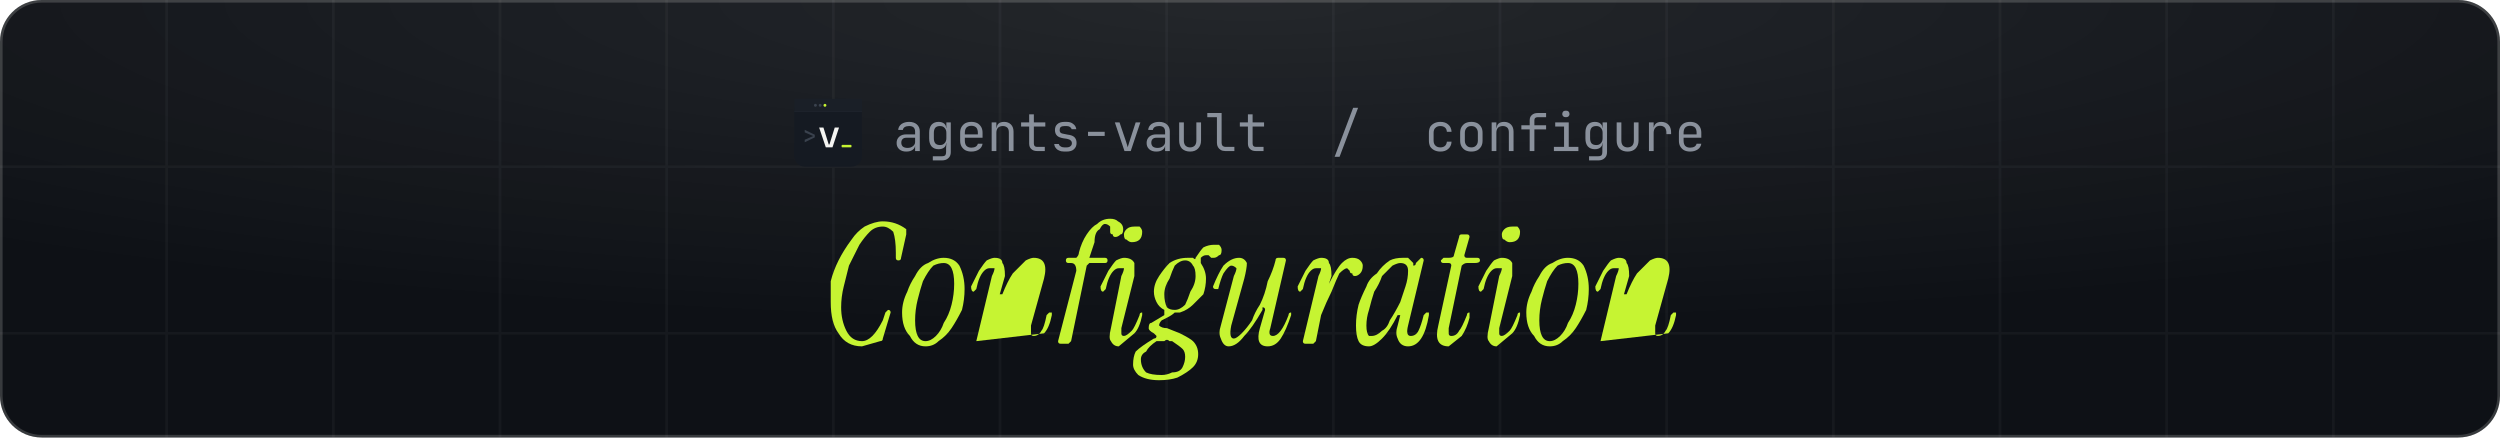
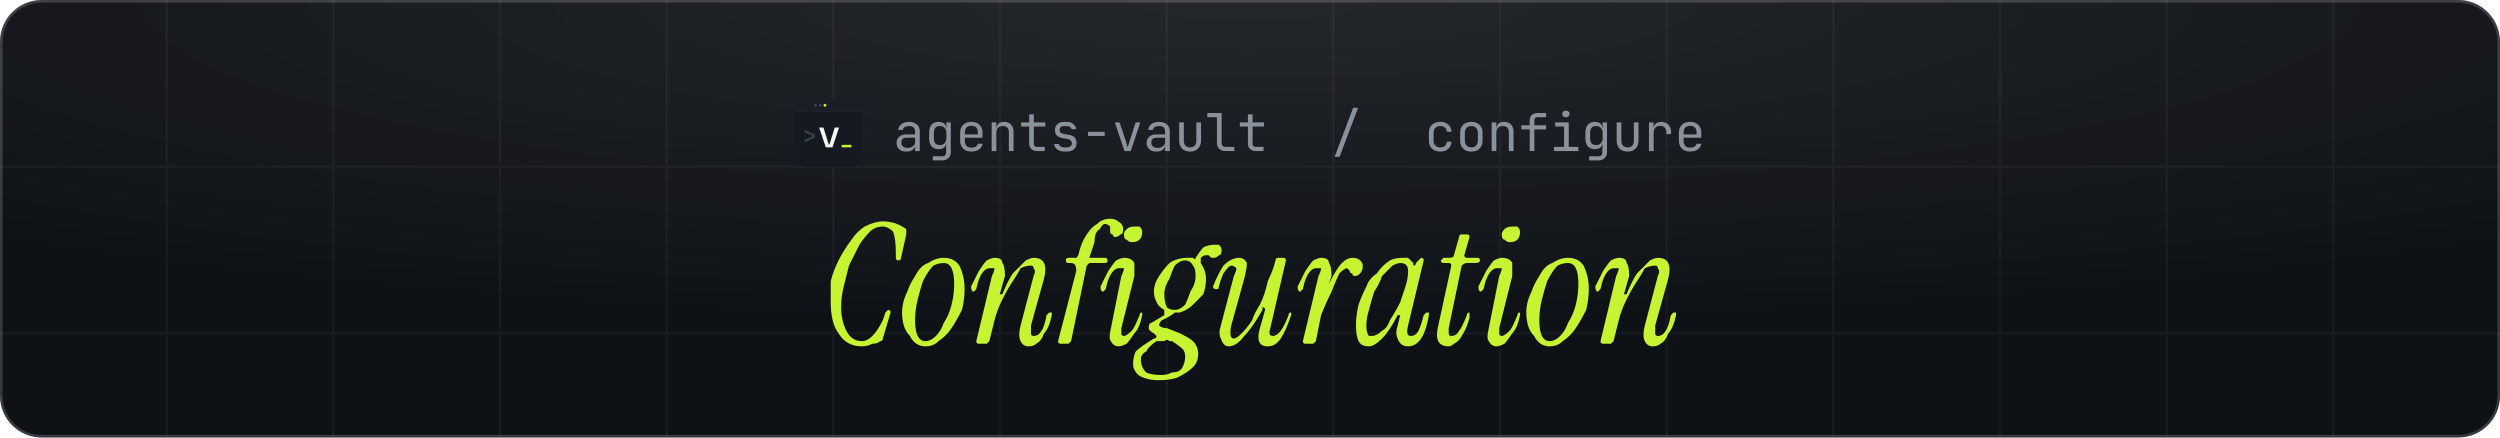
<svg xmlns="http://www.w3.org/2000/svg" width="960" height="168" viewBox="0 0 960 168" role="img" aria-label="Configuration">
  <defs>
    <radialGradient id="l" cx="0.5" cy="0" r="0.75">
      <stop offset="0" stop-color="#fff" stop-opacity="0.09" />
      <stop offset="1" stop-color="#fff" stop-opacity="0" />
    </radialGradient>
    <clipPath id="c">
      <rect width="960" height="168" rx="16" />
    </clipPath>
-     <path id="g0" d="M5 0.2Q3.3 0.2 2.3-0.7Q1.3-1.6 1.3-3.1Q1.3-4.6 2.3-5.5Q3.3-6.4 5-6.4L8.4-6.4L8.4-7.5Q8.4-8.5 7.8-9.1Q7.2-9.6 6.1-9.6Q5.1-9.6 4.4-9.2Q3.8-8.8 3.7-8.1L1.9-8.1Q2-9.5 3.2-10.4Q4.4-11.2 6.1-11.2Q8-11.2 9.1-10.2Q10.2-9.2 10.2-7.6L10.2 0L8.4 0L8.4-2.1L8.4-2.1Q8.3-1.1 7.5-0.5Q6.6 0.2 5 0.2M5.5-1.2Q6.8-1.2 7.6-1.9Q8.4-2.5 8.4-3.5L8.4-5.1L5-5.1Q4.1-5.1 3.6-4.6Q3.1-4.1 3.1-3.2Q3.1-2.3 3.7-1.7Q4.4-1.2 5.5-1.2" />
-     <path id="g1" d="M6.7 3.6L3.2 3.6L3.2 2L6.7 2Q7.6 2 8 1.6Q8.3 1.2 8.3 0.4L8.3-1L8.4-3L8.3-3Q8.3-2 7.6-1.4Q6.8-0.7 5.4-0.7Q3.7-0.7 2.7-1.8Q1.8-2.9 1.8-4.8L1.8-7.1Q1.8-9 2.7-10.1Q3.7-11.2 5.4-11.2Q6.8-11.2 7.6-10.5Q8.3-9.9 8.3-8.9L8.4-8.9L8.4-11L10.1-11L10.1 0.4Q10.1 1.9 9.2 2.7Q8.3 3.6 6.7 3.6M6-2.3Q7.1-2.3 7.7-3Q8.4-3.7 8.4-4.9L8.4-7Q8.4-8.2 7.7-8.9Q7.1-9.6 6-9.6Q4.8-9.6 4.2-9Q3.6-8.3 3.6-7L3.6-4.9Q3.6-3.6 4.2-2.9Q4.8-2.3 6-2.3" />
-     <path id="g2" d="M6 0.2Q4.7 0.2 3.7-0.3Q2.8-0.8 2.2-1.8Q1.7-2.7 1.7-4L1.7-7Q1.7-8.3 2.2-9.2Q2.8-10.2 3.7-10.7Q4.7-11.2 6-11.2Q7.3-11.2 8.3-10.7Q9.2-10.2 9.8-9.2Q10.3-8.3 10.3-7L10.3-5.1L3.5-5.1L3.5-4Q3.5-2.7 4.1-2Q4.8-1.3 6-1.3Q7-1.3 7.7-1.7Q8.3-2.1 8.5-2.8L10.3-2.8Q10.1-1.4 8.9-0.6Q7.7 0.2 6 0.2M3.5-6.4L8.5-6.4L8.5-7Q8.5-8.3 7.9-9Q7.2-9.7 6-9.7Q4.8-9.7 4.1-9Q3.5-8.3 3.5-7" />
-     <path id="g3" d="M3.6 0L1.8 0L1.8-11L3.6-11L3.6-8.9L3.7-8.9Q3.8-9.9 4.4-10.5Q5.2-11.2 6.6-11.2Q8.2-11.2 9.2-10.2Q10.2-9.2 10.2-7.4L10.2 0L8.4 0L8.4-7.2Q8.4-8.4 7.8-9Q7.1-9.6 6.1-9.6Q4.9-9.6 4.3-9Q3.6-8.3 3.6-7" />
-     <path id="g4" d="M10.2 0L7.2 0Q5.8 0 5-0.8Q4.2-1.5 4.2-2.9L4.2-9.4L1.1-9.4L1.1-11L4.2-11L4.2-14.1L6-14.1L6-11L10.4-11L10.4-9.4L6-9.4L6-2.9Q6-1.6 7.2-1.6L10.2-1.6" />
-     <path id="g5" d="M6.5 0.2L5.7 0.2Q4.5 0.2 3.7-0.2Q2.9-0.5 2.4-1.2Q1.9-1.8 1.8-2.7L3.6-2.7Q3.7-2.1 4.3-1.8Q4.8-1.4 5.7-1.4L6.5-1.4Q7.6-1.4 8.1-1.9Q8.6-2.3 8.6-3Q8.6-3.7 8.1-4.1Q7.7-4.5 6.7-4.7L5.3-4.9Q3.6-5.2 2.9-5.9Q2.1-6.7 2.1-8.1Q2.1-9.5 3-10.3Q3.9-11.2 5.8-11.2L6.6-11.2Q8.2-11.2 9.1-10.4Q10.1-9.7 10.3-8.4L8.5-8.4Q8.4-8.9 7.9-9.2Q7.4-9.6 6.6-9.6L5.8-9.6Q4.8-9.6 4.3-9.2Q3.9-8.8 3.9-8Q3.9-7.4 4.3-7Q4.7-6.7 5.5-6.6L7-6.3Q8.8-6.1 9.6-5.3Q10.4-4.5 10.4-3.1Q10.4-1.6 9.4-0.7Q8.5 0.2 6.5 0.2" />
-     <path id="g6" d="M9.2-5.8L2.8-5.8L2.8-7.4L9.2-7.4" />
-     <path id="g7" d="M7.2 0L4.8 0L1.1-11L2.9-11L5.4-3.6Q5.6-2.9 5.8-2.3Q6-1.7 6-1.4Q6.1-1.7 6.3-2.3Q6.5-2.9 6.7-3.6L9.1-11L10.9-11" />
-     <path id="g8" d="M6 0.2Q4.1 0.2 2.9-0.9Q1.8-2.1 1.8-4L1.8-11L3.6-11L3.6-4Q3.6-2.8 4.2-2.1Q4.9-1.4 6-1.4Q7.1-1.4 7.8-2.1Q8.4-2.8 8.4-4L8.4-11L10.2-11L10.2-4Q10.2-2.1 9-0.9Q7.9 0.2 6 0.2" />
-     <path id="g9" d="M11 0L7.5 0Q6.5 0 5.8-0.4Q5.1-0.8 4.7-1.5Q4.3-2.2 4.3-3.1L4.3-13L0.6-13L0.6-14.6L6.1-14.6L6.1-3.1Q6.1-2.4 6.5-2Q6.9-1.6 7.5-1.6L11-1.6" />
-     <path id="g11" d="M3.4 2.2L1.5 2.2L8.6-16.6L10.5-16.6" />
-     <path id="g12" d="M6.1 0.2Q4.8 0.2 3.8-0.3Q2.8-0.8 2.2-1.7Q1.7-2.7 1.7-4L1.7-7Q1.7-8.3 2.2-9.3Q2.8-10.2 3.8-10.7Q4.8-11.2 6.1-11.2Q8-11.2 9.1-10.2Q10.3-9.2 10.4-7.4L8.6-7.4Q8.5-8.5 7.9-9Q7.2-9.6 6.1-9.6Q4.9-9.6 4.2-8.9Q3.5-8.3 3.5-7L3.5-4Q3.5-2.8 4.2-2.1Q4.9-1.4 6.1-1.4Q7.2-1.4 7.9-2Q8.5-2.6 8.6-3.6L10.4-3.6Q10.3-1.8 9.1-0.8Q8 0.2 6.1 0.2" />
-     <path id="g13" d="M6 0.2Q4.7 0.2 3.7-0.3Q2.8-0.8 2.2-1.8Q1.7-2.7 1.7-4L1.7-7Q1.7-8.3 2.2-9.2Q2.8-10.2 3.7-10.7Q4.7-11.2 6-11.2Q7.3-11.2 8.3-10.7Q9.2-10.2 9.8-9.2Q10.3-8.3 10.3-7L10.3-4Q10.3-2.7 9.8-1.8Q9.2-0.8 8.3-0.3Q7.3 0.2 6 0.2M6-1.4Q7.2-1.4 7.8-2.1Q8.5-2.8 8.5-4L8.5-7Q8.5-8.2 7.8-8.9Q7.2-9.6 6-9.6Q4.8-9.6 4.2-8.9Q3.5-8.2 3.5-7L3.5-4Q3.5-2.8 4.2-2.1Q4.8-1.4 6-1.4" />
-     <path id="g14" d="M6.2 0L4.4 0L4.4-8.3L1.2-8.3L1.2-9.9L4.4-9.9L4.4-11.8Q4.4-13.1 5.2-13.8Q6-14.6 7.5-14.6L10.7-14.6L10.7-13L7.5-13Q6.9-13 6.5-12.7Q6.2-12.4 6.2-11.8L6.2-9.9L10.7-9.9L10.7-8.3L6.2-8.3" />
-     <path id="g15" d="M11.1 0L1.7 0L1.7-1.6L5.6-1.6L5.6-9.4L2.2-9.4L2.2-11L7.4-11L7.4-1.6L11.1-1.6L11.1 0M6.3-13Q5.6-13 5.3-13.3Q4.9-13.7 4.9-14.2Q4.9-14.8 5.3-15.2Q5.6-15.5 6.3-15.5Q7-15.5 7.3-15.2Q7.7-14.8 7.7-14.2Q7.7-13.7 7.3-13.3Q7-13 6.3-13" />
-     <path id="g16" d="M4 0L2.2 0L2.2-11L4-11L4-9Q4.2-9.8 4.6-10.3Q5.4-11.2 6.9-11.2Q8.6-11.2 9.7-10.1Q10.7-9 10.7-7.2L10.7-6.5L8.9-6.5L8.9-7Q8.9-8.3 8.3-9Q7.6-9.7 6.5-9.7Q5.3-9.7 4.7-9Q4-8.3 4-7" />
-     <path id="g17" d="M16 1Q10 1 7-4Q4-8 4-16Q4-20 4-24Q5-28 7-32Q9-36 12-40Q14-43 17-45Q21-47 24-47Q29-47 33-44Q33-43 33-42L31-33Q31-32 30-32Q29-32 29-33L29-35Q29-40 28-43Q26-45 24-45Q21-45 19-43Q17-41 15-38Q13-34 11-30Q10-26 9-22Q8-18 8-14Q8-9 10-5Q12-1 16-1Q18-1 20-3Q22-5 24-9L25-12Q26-13 26-13Q27-13 27-12L24-2Q24-1 23-1Q220 20 0Q18 1 16 1" />
-     <path id="g18" d="M10 1Q6 1 4-3Q1-6 1-12Q1-16 3-20Q4-23 6-26Q8-30 11-31Q14-33 17-33Q21-33 23-30Q25-26 25-21Q25-17 24-13Q22-9 20-6Q18-3 15-1Q13 1 10 1M10-1Q12-1 14-3Q16-5 17-8Q19-11 20-15Q21-19 21-23Q21-31 17-31Q15-31 13-30Q11-28 9-24Q8-21 7-17Q6-13 6-9Q6-1 10-1" />
-     <path id="g19" d="M3-1L9-26Q10-28 10-29Q9-29 8-29Q7-29 6-28Q4-26 3-21Q2-20 2-20Q1-20 1-22Q3-26 4-28Q6-31 7-32Q9-33 10-33Q13-33 13-31Q14-30 14-26L12-19Q12-19 12-19Q12-19 13-19Q15-24 17-27Q20-30 22-32Q24-33 25-33Q28-33 29-31Q30-29 29-25L24-7Q24-5 24-4Q24-3 25-3Q27-3 28-5Q29-6 30-11Q31-12 31-12Q32-12 32-12Q32-11 32-11Q31-6 29-4Q28-1 260Q25 1 23 1Q21 1 20-1Q19-3 20-7L25-26Q26-28 25-29Q25-30 24-30Q22-30 20-29Q19-27 17-24Q15-21 13-17Q11-13 10-9Q9-5 8-1Q7 0 7 0L4 0Q3 0 3-1" />
-     <path id="g20" d="M5 0L2 0Q1 0 1-1L8-28Q8-31 6-31L5-31Q4-31 4-32Q4-33 5-33Q7-33 8-33Q9-34 9-35Q10-39 12-42Q14-45 16-46Q18-48 21-48Q23-48 24-47Q26-46 26-44Q26-42 25-42Q24-41 23-41Q22-41 22-42Q21-42 21-43Q21-44 21-45Q20-46 19-46Q18-46 17-44Q15-43 15-39L13-33Q13-33 14-33L19-33Q20-33 20-32Q20-31 19-31L13-31Q13-31 12-30L6-1Q5 0 5 0" />
-     <path id="g21" d="M13-39Q12-39 11-40Q10-40 10-42Q10-43 11-44Q12-45 14-45Q15-45 16-45Q17-44 17-43Q17-41 16-40Q15-39 13-39M8 1Q6 1 5-1Q4-2 5-6L9-26Q10-28 10-29Q9-29 8-29Q7-29 6-28Q4-26 3-21Q2-20 2-20Q1-20 1-22Q3-26 4-28Q6-31 7-32Q9-33 10-33Q13-33 14-31Q14-30 14-26L9-6Q9-5 9-4Q9-3 10-3Q11-3 13-5Q14-6 16-11Q16-12 17-12Q17-12 17-11Q16-6 14-4Q12-1 110Q9 1 8 1" />
-     <path id="g22" d="M6 14Q1 14-2 12Q-4 10-4 8Q-4 5-3 3Q-1 1 4-2Q5-2 5-3Q5-3 4-4Q2-5 2-6Q2-8 3-8L8-11Q8-12 8-12Q8-12 8-13Q6-14 5-16Q4-18 4-20Q4-23 6-26Q8-29 10-31Q13-33 17-33Q18-33 19-33Q20-32 20-33Q22-36 23-37Q25-38 27-38Q28-38 29-38Q30-37 30-36Q30-34 29-34Q28-33 27-33Q26-33 26-33Q25-34 25-34Q25-34 24-34Q23-34 22-33Q22-32 22-32Q22-31 22-31Q24-28 24-25Q24-22 23-19Q21-17 19-15Q17-13 14-12Q13-12 12-12Q11-11 9-10L7-9Q6-8 6-7Q7-6 9-6L14-4Q18-2 19-1Q21 1 21 4Q21 7 19 9Q17 11 13 13Q10 14 6 14M8-19Q8-16 9-14Q10-13 12-13Q14-13 16-15Q17-17 18-20Q20-23 20-26Q20-29 19-30Q18-32 16-32Q14-32 12-30Q11-28 10-25Q8-22 8-19M7 12Q9 12 11 11Q14 11 15 9Q16 7 16 5Q16 3 15 2Q14 1 11-1L10-1Q9-2 8-1Q6-1 5-1Q2 1 1 3Q-1 4-1 6Q-1 9 1 11Q3 12 7 12" />
-     <path id="g23" d="M7 1Q5 1 4-2Q3-4 4-7L9-26Q10-28 10-29Q9-30 8-30Q7-30 5-27Q4-25 3-21Q3-21 2-21Q1-21 1-22Q3-27 5-30Q8-33 11-33Q13-33 14-31Q14-29 13-25L8-7Q7-2 9-2Q10-2 12-4Q14-6 16-9Q17-12 19-15Q21-19 22-24Q24-28 25-32Q25-33 26-33L28-33Q29-33 29-32L23-6Q22-3 24-3Q27-3 30-11Q30-12 31-12Q31-12 31-12Q31-11 31-11Q29-5 27-2Q25 1 22 1Q17 1 19-6L21-13Q21-14 20-14Q20-14 20-13Q16-6 13-3Q10 1 7 1" />
-     <path id="g24" d="M7 0L4 0Q3 0 3-1L9-26Q10-28 10-29Q9-29 8-29Q7-29 6-28Q4-26 3-21Q2-20 2-20Q1-20 1-22Q3-26 4-28Q6-31 7-32Q9-33 10-33Q13-33 13-31Q14-30 14-26L13-23Q13-23 13-23Q13-23 13-23Q16-29 18-31Q20-33 22-33Q24-33 25-32Q26-31 26-30Q26-28 25-27Q24-26 23-26Q22-26 22-27Q21-27 21-28Q21-28 20-29Q20-29 20-29Q19-29 17-27Q16-25 14-20Q12-16 10-11Q9-6 8-1Q7 0 7 0" />
-     <path id="g25" d="M6 1Q3 1 2-1Q1-3 1-7Q1-11 2-15Q3-18 5-22Q6-25 9-27Q11-30 14-32Q16-33 19-33Q20-33 21-33Q22-32 23-31Q23-30 23-30Q24-30 24-31Q25-32 25-32Q26-33 26-33Q27-33 27-32L21-7Q20-3 22-3Q24-3 25-5Q26-7 27-11Q28-12 28-12Q29-12 29-12Q29-11 29-11Q28-5 26-2Q24 1 21 1Q18 1 17-2Q16-4 17-7L18-11Q18-11 18-11Q17-11 17-11Q14-5 11-2Q8 1 6 1M7-3Q9-3 11-5Q13-6 14-9Q16-12 18-16Q19-19 20-22Q21-25 21-28Q21-31 18-31Q17-31 15-30Q13-28 11-26Q10-23 8-20Q7-17 6-13Q5-10 5-7Q5-4 6-3Q6-3 7-3" />
-     <path id="g26" d="M7 1Q4 1 3-1Q2-3 3-7L8-30Q8-31 7-31L5-31Q4-31 4-32Q4-32 4-32Q5-33 5-33L7-33Q9-33 9-34L11-41Q11-42 12-42L14-42Q15-42 15-41L13-34Q13-33 14-33L18-33Q19-33 19-32Q19-31 17-31L14-31Q13-31 12-30L7-6Q7-5 7-4Q7-3 8-3Q10-3 11-5Q12-6 14-11Q14-12 15-12Q15-12 15-12Q15-11 15-10Q14-6 12-3Q11-1 90Q8 1 7 1" />
+     <path id="g0" d="M5.0 0.2L5.0 0.2Q3.3 0.2 2.3-0.7Q1.3-1.6 1.3-3.1L1.3-3.1Q1.3-4.6 2.3-5.5Q3.3-6.4 5-6.4L5-6.4L8.4-6.4L8.4-7.5Q8.4-8.5 7.8-9.1Q7.2-9.6 6.1-9.6L6.1-9.6Q5.1-9.6 4.4-9.2Q3.8-8.8 3.7-8.1L3.7-8.1L1.9-8.1Q2.0-9.5 3.2-10.4Q4.4-11.2 6.1-11.2L6.1-11.2Q8-11.2 9.1-10.2Q10.2-9.2 10.2-7.6L10.2-7.6L10.2 0L8.4 0L8.4-2.1L8.4-2.1Q8.3-1.1 7.5-0.5L7.5-0.5Q6.6 0.2 5.0 0.2ZM5.5-1.2L5.5-1.2Q6.8-1.2 7.6-1.9Q8.4-2.5 8.4-3.5L8.4-3.5L8.4-5.1L5.0-5.1Q4.1-5.1 3.6-4.6Q3.1-4.1 3.1-3.2L3.1-3.2Q3.1-2.3 3.7-1.8Q4.4-1.2 5.5-1.2Z" />
+     <path id="g1" d="M6.7 3.6L3.2 3.6L3.2 2.0L6.7 2.0Q7.6 2.0 8.0 1.6Q8.3 1.2 8.3 0.4L8.3 0.4L8.3-1L8.4-3L8.3-3Q8.3-2.0 7.6-1.4L7.6-1.4Q6.8-0.7 5.4-0.7L5.4-0.7Q3.7-0.7 2.7-1.8Q1.8-2.9 1.8-4.8L1.8-4.8L1.8-7.1Q1.8-9 2.7-10.1Q3.7-11.2 5.4-11.2L5.4-11.2Q6.8-11.2 7.6-10.5L7.6-10.5Q8.3-9.9 8.3-8.9L8.3-8.9L8.4-8.9L8.4-11L10.1-11L10.1 0.4Q10.1 1.9 9.2 2.7Q8.3 3.6 6.7 3.6L6.7 3.6ZM6.0-2.3L6.0-2.3Q7.1-2.3 7.7-3.0Q8.4-3.7 8.4-4.9L8.4-4.9L8.4-7Q8.4-8.2 7.7-8.9Q7.1-9.6 6.0-9.6L6.0-9.6Q4.8-9.6 4.2-9.0Q3.6-8.3 3.6-7L3.6-7L3.6-4.9Q3.6-3.6 4.2-2.9Q4.8-2.3 6.0-2.3Z" />
+     <path id="g2" d="M6 0.2L6 0.2Q4.7 0.2 3.7-0.3Q2.8-0.8 2.2-1.8Q1.7-2.7 1.7-4L1.7-4L1.7-7Q1.7-8.3 2.2-9.2Q2.8-10.2 3.7-10.7Q4.7-11.2 6-11.2Q7.3-11.2 8.3-10.7Q9.2-10.2 9.8-9.2Q10.3-8.3 10.3-7L10.3-7L10.3-5.1L3.5-5.1L3.5-4Q3.5-2.7 4.1-2.0Q4.8-1.3 6-1.3L6-1.3Q7.0-1.3 7.7-1.7Q8.3-2.1 8.5-2.8L8.5-2.8L10.3-2.8Q10.1-1.4 8.9-0.6Q7.7 0.2 6 0.2ZM3.5-6.4L8.5-6.4L8.5-7Q8.5-8.3 7.9-9Q7.2-9.7 6-9.7L6-9.7Q4.8-9.7 4.1-9Q3.5-8.3 3.5-7L3.5-7L3.5-6.4Z" />
+     <path id="g3" d="M3.6 0L1.8 0L1.8-11L3.6-11L3.6-8.9L3.7-8.9Q3.8-9.9 4.4-10.5L4.4-10.5Q5.2-11.2 6.6-11.2L6.6-11.2Q8.2-11.2 9.2-10.2Q10.2-9.2 10.2-7.4L10.2-7.4L10.2 0L8.4 0L8.4-7.2Q8.4-8.4 7.8-9.0Q7.1-9.6 6.1-9.6L6.1-9.6Q4.9-9.6 4.3-9.0Q3.6-8.3 3.6-7L3.6-7L3.6 0Z" />
+     <path id="g4" d="M10.2 0L7.2 0Q5.8 0 5.0-0.8Q4.2-1.5 4.2-2.9L4.2-2.9L4.2-9.4L1.1-9.4L1.1-11L4.2-11L4.2-14.1L6-14.1L6-11L10.4-11L10.4-9.4L6-9.4L6-2.9Q6-1.6 7.2-1.6L7.2-1.6L10.2-1.6L10.2 0Z" />
+     <path id="g5" d="M6.5 0.2L5.7 0.2Q4.5 0.2 3.7-0.2Q2.9-0.5 2.4-1.2Q1.9-1.8 1.8-2.7L1.8-2.7L3.6-2.7Q3.7-2.1 4.3-1.8Q4.8-1.4 5.7-1.4L5.7-1.4L6.5-1.4Q7.6-1.4 8.1-1.9Q8.6-2.3 8.6-3.0L8.6-3.0Q8.6-3.7 8.1-4.1Q7.7-4.5 6.7-4.7L6.7-4.7L5.3-4.9Q3.6-5.2 2.9-5.9Q2.1-6.7 2.1-8.1L2.1-8.1Q2.1-9.5 3-10.3Q3.9-11.2 5.8-11.2L5.8-11.2L6.6-11.2Q8.2-11.2 9.1-10.4Q10.1-9.7 10.3-8.4L10.3-8.4L8.5-8.4Q8.4-8.9 7.9-9.3Q7.4-9.6 6.6-9.6L6.6-9.6L5.8-9.6Q4.8-9.6 4.3-9.2Q3.9-8.8 3.9-8.0L3.9-8.0Q3.9-7.4 4.3-7.0Q4.7-6.7 5.5-6.6L5.5-6.6L7-6.3Q8.8-6.1 9.6-5.3Q10.4-4.5 10.4-3.1L10.4-3.1Q10.4-1.6 9.4-0.7Q8.5 0.2 6.5 0.2L6.5 0.2Z" />
+     <path id="g6" d="M9.2-5.8L2.8-5.8L2.8-7.4L9.2-7.4L9.2-5.8Z" />
+     <path id="g7" d="M7.2 0L4.8 0L1.1-11L2.9-11L5.4-3.6Q5.6-2.9 5.8-2.3Q6.0-1.7 6.0-1.4L6.0-1.4Q6.1-1.7 6.3-2.3Q6.5-2.9 6.7-3.6L6.7-3.6L9.1-11L10.9-11L7.2 0Z" />
+     <path id="g8" d="M6.0 0.2L6.0 0.2Q4.1 0.2 2.9-0.9Q1.8-2.1 1.8-4L1.8-4L1.8-11L3.6-11L3.6-4Q3.6-2.8 4.2-2.1Q4.9-1.4 6.0-1.4L6.0-1.4Q7.1-1.4 7.8-2.1Q8.4-2.8 8.4-4L8.4-4L8.4-11L10.2-11L10.2-4Q10.2-2.1 9.0-0.9Q7.9 0.2 6.0 0.2Z" />
+     <path id="g9" d="M11 0L7.5 0Q6.5 0 5.8-0.4Q5.1-0.8 4.7-1.5Q4.3-2.2 4.3-3.1L4.3-3.1L4.3-13.0L0.6-13.0L0.6-14.6L6.1-14.6L6.1-3.1Q6.1-2.4 6.5-2.0Q6.9-1.6 7.5-1.6L7.5-1.6L11-1.6L11 0Z" />
+     <path id="g11" d="M3.4 2.2L1.5 2.2L8.6-16.6L10.5-16.6L3.4 2.2Z" />
+     <path id="g12" d="M6.1 0.2L6.1 0.2Q4.8 0.2 3.8-0.3Q2.8-0.8 2.2-1.8Q1.7-2.7 1.7-4L1.7-4L1.7-7Q1.7-8.3 2.2-9.3Q2.8-10.2 3.8-10.7Q4.8-11.2 6.1-11.2L6.1-11.2Q8.0-11.2 9.1-10.2Q10.3-9.2 10.4-7.4L10.4-7.4L8.6-7.4Q8.5-8.5 7.9-9.0Q7.2-9.6 6.1-9.6L6.1-9.6Q4.9-9.6 4.2-8.9Q3.5-8.3 3.5-7.0L3.5-7.0L3.5-4Q3.5-2.8 4.2-2.1Q4.9-1.4 6.1-1.4L6.1-1.4Q7.2-1.4 7.9-2.0Q8.5-2.6 8.6-3.6L8.6-3.6L10.4-3.6Q10.3-1.8 9.1-0.8Q8.0 0.2 6.1 0.2Z" />
+     <path id="g13" d="M6 0.2L6 0.2Q4.7 0.2 3.7-0.3Q2.8-0.8 2.2-1.8Q1.7-2.7 1.7-4.0L1.7-4.0L1.7-7.0Q1.7-8.3 2.2-9.2Q2.8-10.2 3.7-10.7Q4.7-11.2 6-11.2L6-11.2Q7.3-11.2 8.3-10.7Q9.2-10.2 9.8-9.2Q10.3-8.3 10.3-7.0L10.3-7.0L10.3-4.0Q10.3-2.7 9.8-1.8Q9.2-0.8 8.3-0.3Q7.3 0.2 6 0.2ZM6-1.4L6-1.4Q7.2-1.4 7.8-2.1Q8.5-2.8 8.5-4.0L8.5-4.0L8.5-7.0Q8.5-8.2 7.8-8.9Q7.2-9.6 6-9.6L6-9.6Q4.8-9.6 4.2-8.9Q3.5-8.2 3.5-7.0L3.5-7.0L3.5-4.0Q3.5-2.8 4.2-2.1Q4.8-1.4 6-1.4Z" />
+     <path id="g14" d="M6.2 0L4.4 0L4.4-8.3L1.2-8.3L1.2-9.9L4.4-9.9L4.4-11.8Q4.4-13.1 5.2-13.8Q6.0-14.6 7.5-14.6L7.5-14.6L10.7-14.6L10.7-13.0L7.5-13.0Q6.9-13.0 6.5-12.7Q6.2-12.4 6.2-11.8L6.2-11.8L6.2-9.9L10.7-9.9L10.7-8.3L6.2-8.3L6.2 0Z" />
+     <path id="g15" d="M11.1 0L1.7 0L1.7-1.6L5.6-1.6L5.6-9.4L2.2-9.4L2.2-11L7.4-11L7.4-1.6L11.1-1.6L11.1 0ZM6.3-13.0L6.3-13.0Q5.6-13.0 5.3-13.3Q4.9-13.7 4.9-14.2L4.9-14.2Q4.9-14.8 5.3-15.2Q5.6-15.5 6.3-15.5L6.3-15.5Q7.0-15.5 7.3-15.2Q7.7-14.8 7.7-14.2L7.7-14.2Q7.7-13.7 7.3-13.3Q7.0-13.0 6.3-13.0Z" />
+     <path id="g16" d="M4.0 0L2.2 0L2.2-11L4.0-11L4.0-9.0Q4.2-9.8 4.6-10.3L4.6-10.3Q5.4-11.2 6.9-11.2L6.9-11.2Q8.6-11.2 9.7-10.1Q10.7-9.0 10.7-7.2L10.7-7.2L10.7-6.5L8.9-6.5L8.9-7Q8.9-8.3 8.3-9.0Q7.6-9.7 6.5-9.7L6.5-9.7Q5.3-9.7 4.7-9.0Q4.0-8.3 4.0-7L4.0-7L4.0 0Z" />
+     <path id="g17" d="M16 1L16 1Q10 1 7-4Q4-8 4-16L4-16Q4-20 4-24Q5-28 7-32Q9-36 12-40Q14-43 17-45Q21-47 24-47L24-47Q29-47 33-44L33-44Q33-43 33-42L33-42L31-33Q31-32 30-32L30-32Q29-32 29-33L29-33L29-35Q29-40 28-43Q26-45 24-45L24-45Q21-45 19-43Q17-41 15-38Q13-34 11-30Q10-26 9-22Q8-18 8-14L8-14Q8-9 10-5Q12-1 16-1L16-1Q18-1 20-3Q22-5 24-9L24-9L25-12Q26-13 26-13L26-13Q27-13 27-12L27-12L24-2Q24-1 23-1L23-1Q22-0 20 0Q18 1 16 1Z" />
+     <path id="g18" d="M10 1L10 1Q6 1 4-3Q1-6 1-12L1-12Q1-16 3-20Q4-23 6-26Q8-30 11-31Q14-33 17-33L17-33Q21-33 23-30Q25-26 25-21L25-21Q25-17 24-13Q22-9 20-6Q18-3 15-1Q13 1 10 1ZM10-1L10-1Q12-1 14-3Q16-5 17-8Q19-11 20-15Q21-19 21-23L21-23Q21-31 17-31L17-31Q15-31 13-30Q11-28 9-24Q8-21 7-17Q6-13 6-9L6-9Q6-1 10-1Z" />
+     <path id="g19" d="M3-1L3-1L9-26Q10-28 10-29Q9-29 8-29L8-29Q7-29 6-28Q4-26 3-21L3-21Q2-20 2-20L2-20Q1-20 1-22L1-22Q3-26 4-28Q6-31 7-32Q9-33 10-33L10-33Q13-33 13-31Q14-30 14-26L14-26L12-19Q12-19 12-19Q12-19 13-19L13-19Q15-24 17-27Q20-30 22-32Q24-33 25-33L25-33Q28-33 29-31Q30-29 29-25L29-25L24-7Q24-5 24-4Q24-3 25-3L25-3Q27-3 28-5Q29-6 30-11L30-11Q31-12 31-12L31-12Q32-12 32-12Q32-11 32-11L32-11Q31-6 29-4Q28-1 26-0Q25 1 23 1L23 1Q21 1 20-1Q19-3 20-7L20-7L25-26Q26-28 25-29Q25-30 24-30L24-30Q22-30 20-29Q19-27 17-24Q15-21 13-17Q11-13 10-9Q9-5 8-1L8-1Q7 0 7 0L7 0L4 0Q3 0 3-1Z" />
+     <path id="g20" d="M5 0L2 0Q1 0 1-1L1-1L8-28Q8-31 6-31L6-31L5-31Q4-31 4-32L4-32Q4-33 5-33L5-33Q7-33 8-33Q9-34 9-35L9-35Q10-39 12-42Q14-45 16-46Q18-48 21-48L21-48Q23-48 24-47Q26-46 26-44L26-44Q26-42 25-42Q24-41 23-41L23-41Q22-41 22-42Q21-42 21-43Q21-44 21-45Q20-46 19-46L19-46Q18-46 17-44Q15-43 15-39L15-39L13-33Q13-33 14-33L14-33L19-33Q20-33 20-32L20-32Q20-31 19-31L19-31L13-31Q13-31 12-30L12-30L6-1Q5 0 5 0L5 0Z" />
+     <path id="g21" d="M13-39L13-39Q12-39 11-40Q10-40 10-42L10-42Q10-43 11-44Q12-45 14-45L14-45Q15-45 16-45Q17-44 17-43L17-43Q17-41 16-40Q15-39 13-39ZM8 1L8 1Q6 1 5-1Q4-2 5-6L5-6L9-26Q10-28 10-29Q9-29 8-29L8-29Q7-29 6-28Q4-26 3-21L3-21Q2-20 2-20L2-20Q1-20 1-22L1-22Q3-26 4-28Q6-31 7-32Q9-33 10-33L10-33Q13-33 14-31Q14-30 14-26L14-26L9-6Q9-5 9-4Q9-3 10-3L10-3Q11-3 13-5Q14-6 16-11L16-11Q16-12 17-12L17-12Q17-12 17-11L17-11Q16-6 14-4Q12-1 11-0Q9 1 8 1Z" />
+     <path id="g22" d="M6 14L6 14Q1 14-2 12Q-4 10-4 8L-4 8Q-4 5-3 3Q-1 1 4-2L4-2Q5-2 5-3Q5-3 4-4L4-4Q2-5 2-6Q2-8 3-8L3-8L8-11Q8-12 8-12Q8-12 8-13L8-13Q6-14 5-16Q4-18 4-20L4-20Q4-23 6-26Q8-29 10-31Q13-33 17-33L17-33Q18-33 19-33L19-33Q20-32 20-33L20-33Q22-36 23-37Q25-38 27-38L27-38Q28-38 29-38Q30-37 30-36L30-36Q30-34 29-34Q28-33 27-33L27-33Q26-33 26-33Q25-34 25-34Q25-34 24-34L24-34Q23-34 22-33L22-33Q22-32 22-32Q22-31 22-31L22-31Q24-28 24-25L24-25Q24-22 23-19Q21-17 19-15Q17-13 14-12L14-12Q13-12 12-12Q11-11 9-10L9-10L7-9Q6-8 6-7Q7-6 9-6L9-6L14-4Q18-2 19-1Q21 1 21 4L21 4Q21 7 19 9Q17 11 13 13Q10 14 6 14ZM8-19L8-19Q8-16 9-14Q10-13 12-13L12-13Q14-13 16-15Q17-17 18-20Q20-23 20-26L20-26Q20-29 19-30Q18-32 16-32L16-32Q14-32 12-30Q11-28 10-25Q8-22 8-19ZM7 12L7 12Q9 12 11 11Q14 11 15 9Q16 7 16 5L16 5Q16 3 15 2Q14 1 11-1L11-1L10-1Q9-2 8-1Q6-1 5-1L5-1Q2 1 1 3Q-1 4-1 6L-1 6Q-1 9 1 11Q3 12 7 12Z" />
+     <path id="g23" d="M7 1L7 1Q5 1 4-2Q3-4 4-7L4-7L9-26Q10-28 10-29Q9-30 8-30L8-30Q7-30 5-27Q4-25 3-21L3-21Q3-21 2-21L2-21Q1-21 1-22L1-22Q3-27 5-30Q8-33 11-33L11-33Q13-33 14-31Q14-29 13-25L13-25L8-7Q7-2 9-2L9-2Q10-2 12-4Q14-6 16-9Q17-12 19-15Q21-19 22-24Q24-28 25-32L25-32Q25-33 26-33L26-33L28-33Q29-33 29-32L29-32L23-6Q22-3 24-3L24-3Q27-3 30-11L30-11Q30-12 31-12L31-12Q31-12 31-12Q31-11 31-11L31-11Q29-5 27-2Q25 1 22 1L22 1Q17 1 19-6L19-6L21-13Q21-14 20-14Q20-14 20-13L20-13Q16-6 13-3Q10 1 7 1Z" />
+     <path id="g24" d="M7 0L4 0Q3 0 3-1L3-1L9-26Q10-28 10-29Q9-29 8-29L8-29Q7-29 6-28Q4-26 3-21L3-21Q2-20 2-20L2-20Q1-20 1-22L1-22Q3-26 4-28Q6-31 7-32Q9-33 10-33L10-33Q13-33 13-31Q14-30 14-26L14-26L13-23Q13-23 13-23Q13-23 13-23L13-23Q16-29 18-31Q20-33 22-33L22-33Q24-33 25-32Q26-31 26-30L26-30Q26-28 25-27Q24-26 23-26L23-26Q22-26 22-27Q21-27 21-28Q21-28 20-29Q20-29 20-29L20-29Q19-29 17-27Q16-25 14-20Q12-16 10-11Q9-6 8-1L8-1Q7 0 7 0L7 0Z" />
+     <path id="g25" d="M6 1L6 1Q3 1 2-1Q1-3 1-7L1-7Q1-11 2-15Q3-18 5-22Q6-25 9-27Q11-30 14-32Q16-33 19-33L19-33Q20-33 21-33Q22-32 23-31L23-31Q23-30 23-30L23-30Q24-30 24-31L24-31Q25-32 25-32Q26-33 26-33L26-33Q27-33 27-32L27-32L21-7Q20-3 22-3L22-3Q24-3 25-5Q26-7 27-11L27-11Q28-12 28-12L28-12Q29-12 29-12Q29-11 29-11L29-11Q28-5 26-2Q24 1 21 1L21 1Q18 1 17-2Q16-4 17-7L17-7L18-11Q18-11 18-11Q17-11 17-11L17-11Q14-5 11-2Q8 1 6 1ZM7-3L7-3Q9-3 11-5Q13-6 14-9Q16-12 18-16Q19-19 20-22Q21-25 21-28L21-28Q21-31 18-31L18-31Q17-31 15-30Q13-28 11-26Q10-23 8-20Q7-17 6-13Q5-10 5-7L5-7Q5-4 6-3Q6-3 7-3Z" />
+     <path id="g26" d="M7 1L7 1Q4 1 3-1Q2-3 3-7L3-7L8-30Q8-31 7-31L7-31L5-31Q4-31 4-32L4-32Q4-32 4-32Q5-33 5-33L5-33L7-33Q9-33 9-34L9-34L11-41Q11-42 12-42L12-42L14-42Q15-42 15-41L15-41L13-34Q13-33 14-33L14-33L18-33Q19-33 19-32L19-32Q19-31 17-31L17-31L14-31Q13-31 12-30L12-30L7-6Q7-5 7-4Q7-3 8-3L8-3Q10-3 11-5Q12-6 14-11L14-11Q14-12 15-12L15-12Q15-12 15-12Q15-11 15-10L15-10Q14-6 12-3Q11-1 9-0Q8 1 7 1Z" />
  </defs>
  <g clip-path="url(#c)">
    <rect width="960" height="168" fill="#0e1116" />
    <path d="M64 0V168M128 0V168M192 0V168M256 0V168M320 0V168M384 0V168M448 0V168M512 0V168M576 0V168M640 0V168M704 0V168M768 0V168M832 0V168M896 0V168M0 64H960M0 128H960" stroke="#f5f5f2" stroke-opacity="0.04" fill="none" />
    <rect width="960" height="168" fill="url(#l)" />
    <g transform="translate(305 38) scale(0.02539062)">
      <rect width="1024" height="1024" rx="160" fill="#151a22" />
      <rect width="1024" height="190" fill="#1a1f27" />
      <rect y="190" width="1024" height="4" fill="#2a313c" />
      <circle cx="320" cy="96" r="22" fill="#3a424e" />
      <circle cx="392" cy="96" r="22" fill="#3a424e" />
      <circle cx="464" cy="96" r="22" fill="#c6f432" />
      <path d="M158 467L310 541V581L158 655V617L287 561L158 505Z" fill="#3a424e" />
      <path d="M376 432H441L521 688H532L612 432H677L578 732H477Z" fill="#f5f5f2" />
      <rect x="716" y="694.5" width="149" height="37.5" rx="9" fill="#c6f432" />
    </g>
    <g fill="#8a919c">
      <use href="#g0" x="343" y="58" />
      <use href="#g1" x="355" y="58" />
      <use href="#g2" x="367" y="58" />
      <use href="#g3" x="379" y="58" />
      <use href="#g4" x="391" y="58" />
      <use href="#g5" x="403" y="58" />
      <use href="#g6" x="415" y="58" />
      <use href="#g7" x="427" y="58" />
      <use href="#g0" x="439" y="58" />
      <use href="#g8" x="451" y="58" />
      <use href="#g9" x="463" y="58" />
      <use href="#g4" x="475" y="58" />
      <use href="#g11" x="511" y="58" />
      <use href="#g12" x="547" y="58" />
      <use href="#g13" x="559" y="58" />
      <use href="#g3" x="571" y="58" />
      <use href="#g14" x="583" y="58" />
      <use href="#g15" x="595" y="58" />
      <use href="#g1" x="607" y="58" />
      <use href="#g8" x="619" y="58" />
      <use href="#g16" x="631" y="58" />
      <use href="#g2" x="643" y="58" />
    </g>
    <g fill="#f5f5f2" />
    <g fill="#c6f432">
      <use href="#g17" x="315" y="132" />
      <use href="#g18" x="345.4" y="132" />
      <use href="#g19" x="371.9" y="132" />
      <use href="#g20" x="405.3" y="132" />
      <use href="#g21" x="421.6" y="132" />
      <use href="#g22" x="439.1" y="132" />
      <use href="#g23" x="464.8" y="132" />
      <use href="#g24" x="497.3" y="132" />
      <use href="#g25" x="519.7" y="132" />
      <use href="#g26" x="549.3" y="132" />
      <use href="#g21" x="566.7" y="132" />
      <use href="#g18" x="585.1" y="132" />
      <use href="#g19" x="611.6" y="132" />
    </g>
  </g>
  <rect x="0.5" y="0.5" width="959" height="167" rx="15.5" fill="none" stroke="#f5f5f2" stroke-opacity="0.18" />
</svg>
